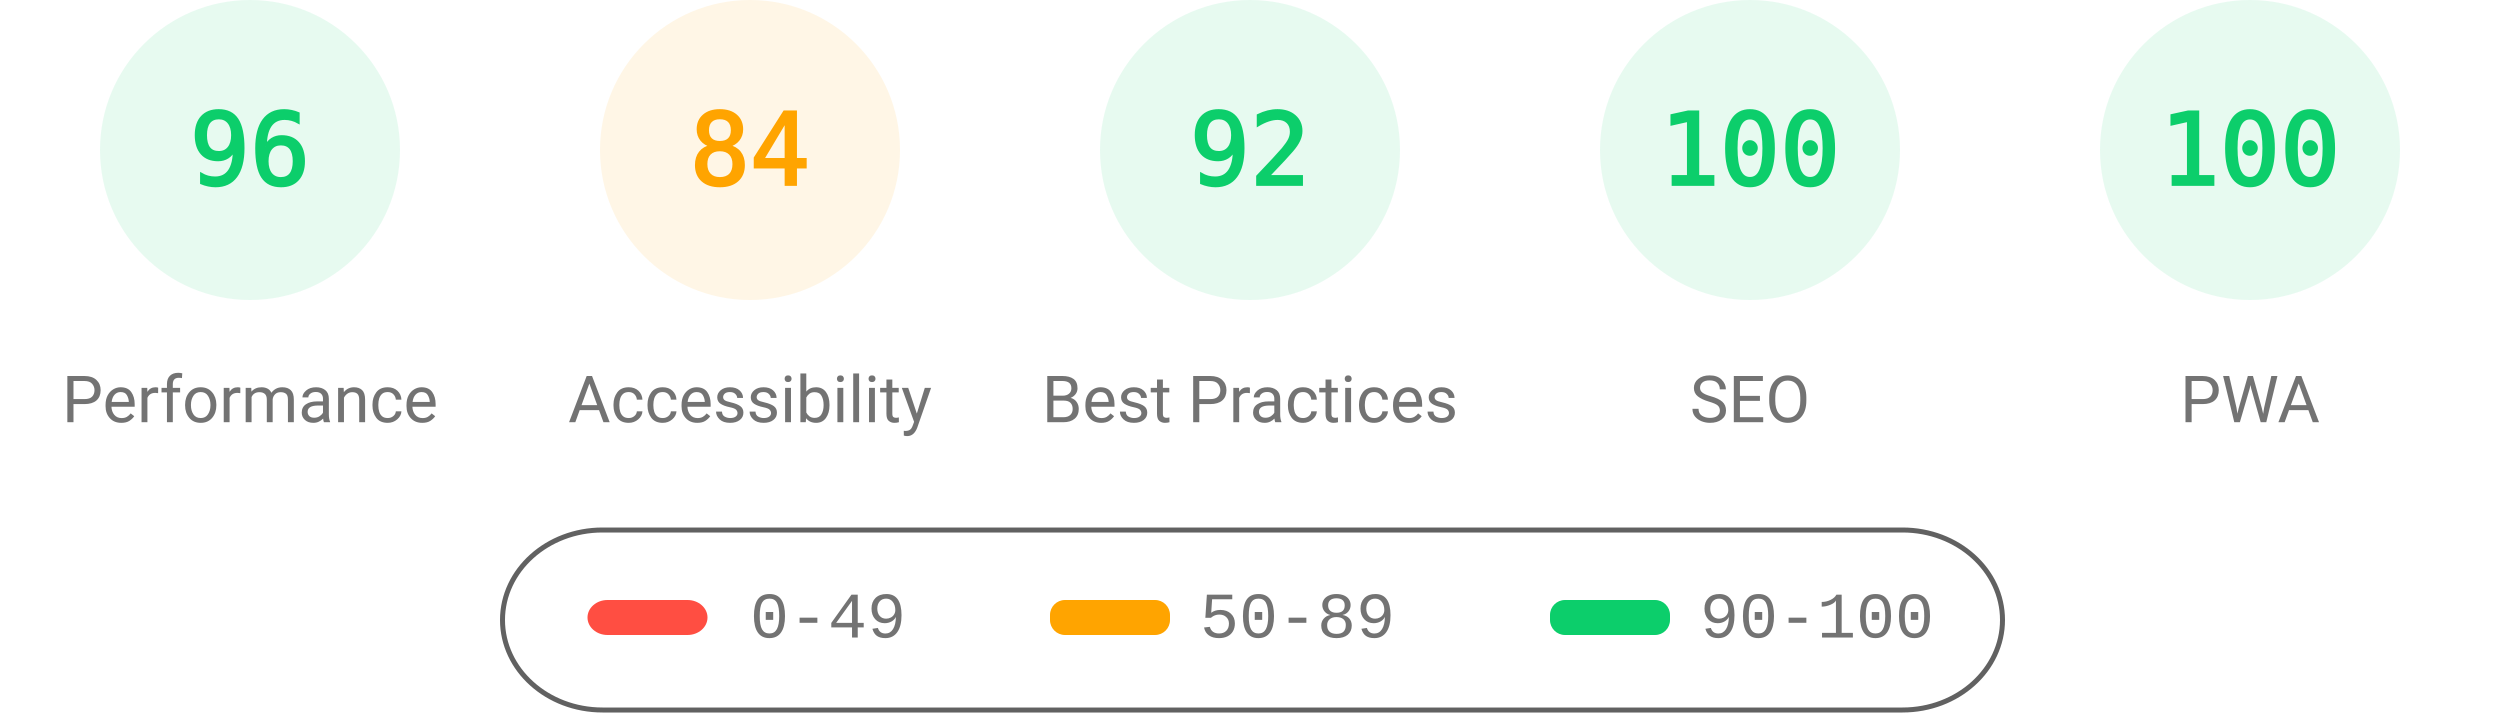
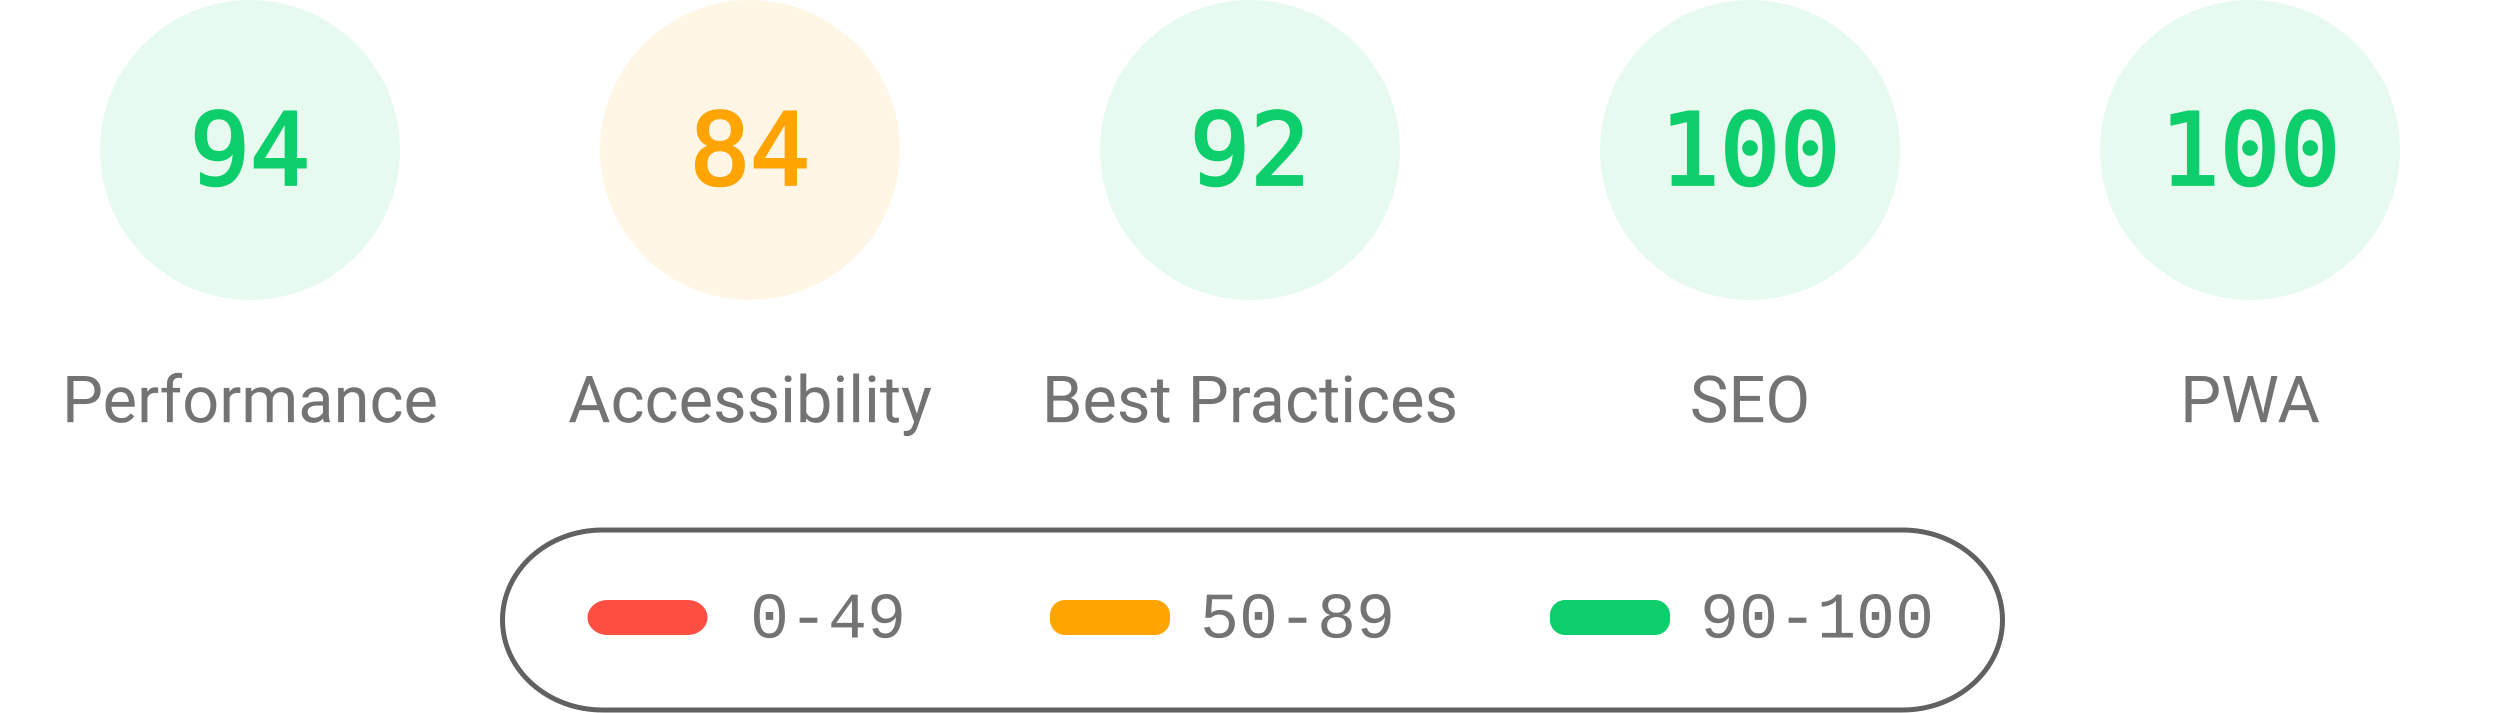
<svg xmlns="http://www.w3.org/2000/svg" fill="none" width="1000" height="285">
  <style>.gauge-base{opacity:.1}.gauge-arc{fill:none;animation-delay:250ms;stroke-linecap:round;transform:rotate(-90deg);transform-origin:100px 60px;animation:load-gauge 1s ease forwards}.guage-text{font-size:40px;font-family:monospace;text-align:center}.guage-red{color:#ff4e42;fill:#ff4e42;stroke:#ff4e42}.guage-orange{color:#ffa400;fill:#ffa400;stroke:#ffa400}.guage-green{color:#0cce6b;fill:#0cce6b;stroke:#0cce6b}.guage-undefined{color:#5c5c5c;fill:#5c5c5c;stroke:#5c5c5c}.guage-title{color:#737373;fill:#737373;stroke:none;font-size:26px;line-height:26px;font-family:Roboto,Halvetica,Arial,sans-serif}@keyframes load-gauge{from{stroke-dasharray:0 352.858}}</style>
  <svg class="guage-div guage-perf guage-green" viewBox="0 0 200 200" width="200" height="200">
    <circle class="gauge-base" r="56" cx="100" cy="60" stroke-width="8" />
-     <circle class="gauge-arc guage-arc-1" r="56" cx="100" cy="60" stroke-width="8" style="stroke-dasharray:337.784,351.858" />
-     <text class="guage-text" x="100" y="60" alignment-baseline="central" dominant-baseline="central" text-anchor="middle">96</text>
+     <circle class="gauge-arc guage-arc-1" r="56" cx="100" cy="60" stroke-width="8" style="stroke-dasharray:330.747,351.858" />
+     <text class="guage-text" x="100" y="60" alignment-baseline="central" dominant-baseline="central" text-anchor="middle">94</text>
    <text class="guage-title" x="100" y="160" alignment-baseline="central" dominant-baseline="central" text-anchor="middle">Performance</text>
  </svg>
  <svg class="guage-div guage-acc guage-orange" viewBox="0 0 200 200" width="200" height="200" x="200">
    <circle class="gauge-base" r="56" cx="100" cy="60" stroke-width="8" />
    <circle class="gauge-arc guage-arc-2" r="56" cx="100" cy="60" stroke-width="8" style="stroke-dasharray:295.561,351.858" />
    <text class="guage-text" x="100" y="60" alignment-baseline="central" dominant-baseline="central" text-anchor="middle">84</text>
    <text class="guage-title" x="100" y="160" alignment-baseline="central" dominant-baseline="central" text-anchor="middle">Accessibility</text>
  </svg>
  <svg class="guage-div guage-best guage-green" viewBox="0 0 200 200" width="200" height="200" x="400">
    <circle class="gauge-base" r="56" cx="100" cy="60" stroke-width="8" />
    <circle class="gauge-arc guage-arc-3" r="56" cx="100" cy="60" stroke-width="8" style="stroke-dasharray:323.709,351.858" />
    <text class="guage-text" x="100" y="60" alignment-baseline="central" dominant-baseline="central" text-anchor="middle">92</text>
    <text class="guage-title" x="100" y="160" alignment-baseline="central" dominant-baseline="central" text-anchor="middle">Best Practices</text>
  </svg>
  <svg class="guage-div guage-seo guage-green" viewBox="0 0 200 200" width="200" height="200" x="600">
    <circle class="gauge-base" r="56" cx="100" cy="60" stroke-width="8" />
    <circle class="gauge-arc guage-arc-4" r="56" cx="100" cy="60" stroke-width="8" style="stroke-dasharray:351.858,351.858" />
    <text class="guage-text" x="100" y="60" alignment-baseline="central" dominant-baseline="central" text-anchor="middle">100</text>
    <text class="guage-title" x="100" y="160" alignment-baseline="central" dominant-baseline="central" text-anchor="middle">SEO</text>
  </svg>
  <svg class="guage-div guage-pwa guage-green" viewBox="0 0 200 200" width="200" height="200" x="800">
    <circle class="gauge-base" r="56" cx="100" cy="60" stroke-width="8" />
    <circle class="gauge-arc guage-arc-4" r="56" cx="100" cy="60" stroke-width="8" style="stroke-dasharray:351.858,351.858" />
    <text class="guage-text" x="100" y="60" alignment-baseline="central" dominant-baseline="central" text-anchor="middle">100</text>
    <text class="guage-title" x="100" y="160" alignment-baseline="central" dominant-baseline="central" text-anchor="middle">PWA</text>
  </svg>
  <svg width="604" height="76" x="200" y="210">
    <path fill="none" id="canvas_background" d="M-1-1h604v80H-1z" />
    <rect fill-opacity="0" stroke="#616161" stroke-width="2" rx="40" id="svg_2" height="72" width="600" y="2" x="1" fill="#000" />
    <rect stroke="#000" rx="8" id="svg_3" height="14" width="48" y="30" x="35" stroke-opacity="null" stroke-width="0" fill="#ff4e42" />
    <rect stroke="#000" rx="6" id="svg_4" height="14" width="48" y="30" x="220" stroke-opacity="null" stroke-width="0" fill="#ffa400" />
    <rect stroke="#000" rx="6" id="svg_5" height="14" width="48" y="30" x="420" stroke-opacity="null" stroke-width="0" fill="#0cce6b" />
    <text xml:space="preserve" text-anchor="start" font-family="'Courier New', Courier, monospace" font-size="26" id="svg_6" y="45" x="100" stroke-opacity="null" stroke-width="0" stroke="#000" fill="#737373">0-49</text>
    <text xml:space="preserve" text-anchor="start" font-family="'Courier New', Courier, monospace" font-size="26" id="svg_7" y="45" x="280" stroke-opacity="null" stroke-width="0" stroke="#000" fill="#737373">50-89</text>
    <text xml:space="preserve" text-anchor="start" font-family="'Courier New', Courier, monospace" font-size="26" id="svg_8" y="45" x="480" stroke-opacity="null" stroke-width="0" stroke="#000" fill="#737373">90-100</text>
  </svg>
</svg>
